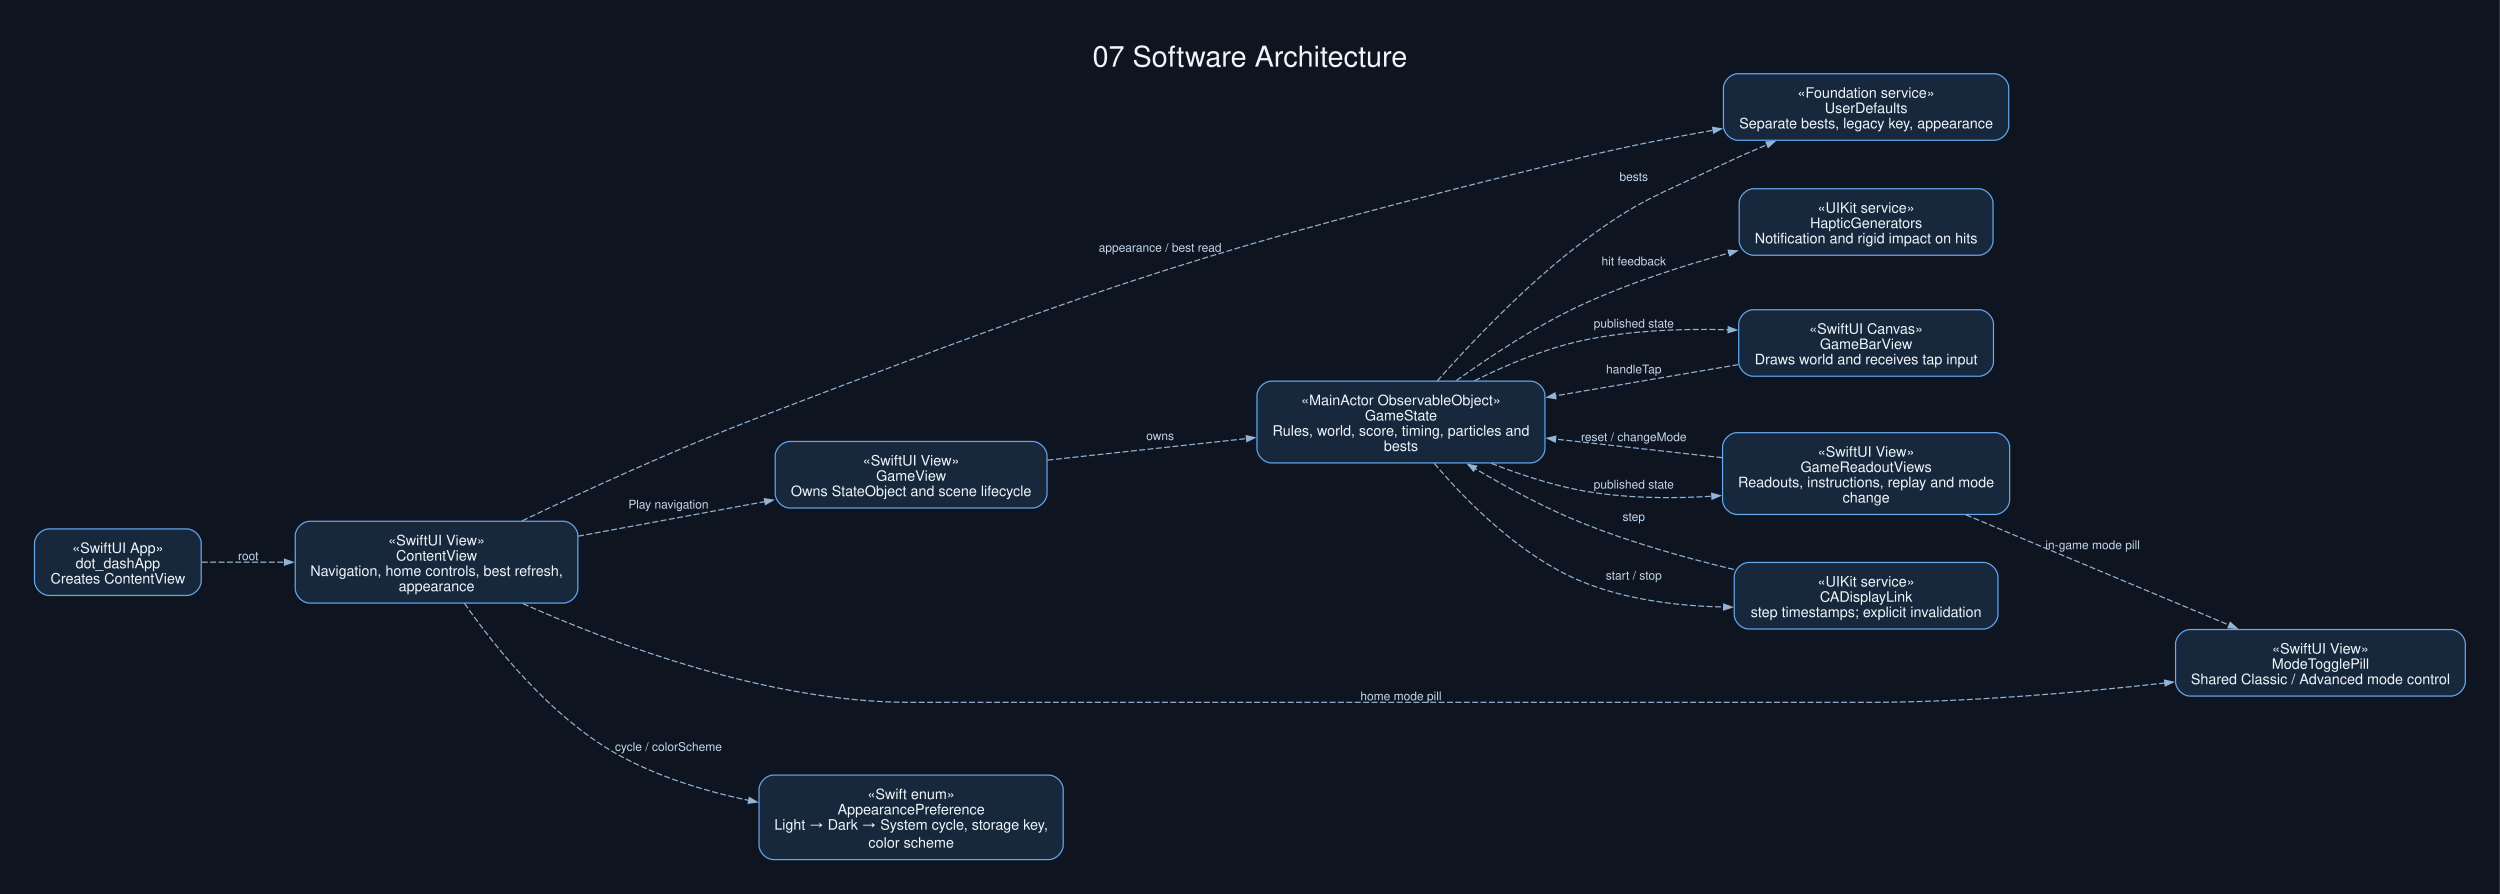
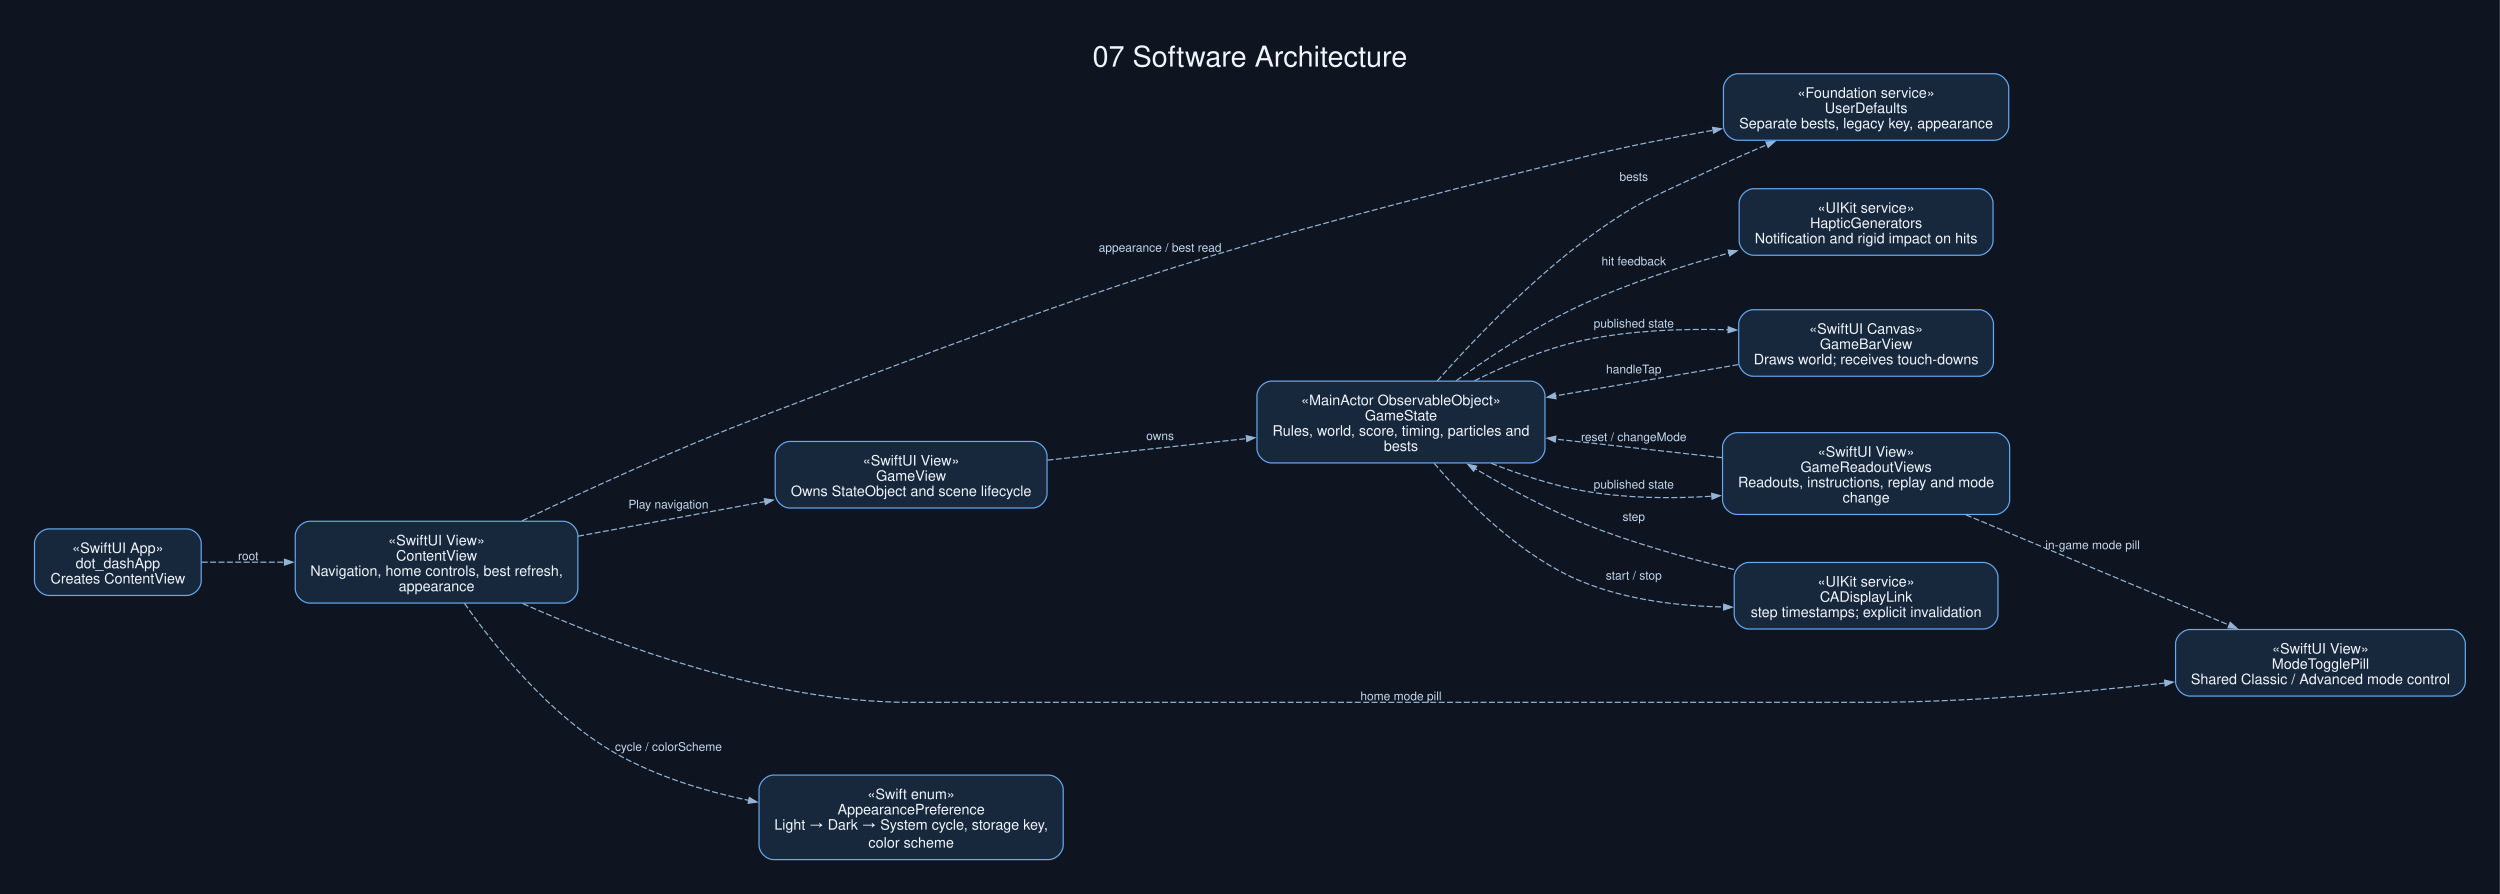
<svg xmlns="http://www.w3.org/2000/svg" width="2087pt" height="746pt" viewBox="0.00 0.00 2087.00 746.00">
  <g id="graph0" class="graph" transform="scale(1 1) rotate(0) translate(28.8 717.58)">
    <polygon fill="#0e1520" stroke="none" points="-28.8,28.8 -28.8,-717.58 2058.07,-717.58 2058.07,28.8 -28.8,28.8" />
    <text xml:space="preserve" text-anchor="middle" x="1014.64" y="-661.98" font-family="Helvetica,sans-Serif" font-size="24.00" fill="#f1f5fb">07 Software Architecture</text>
    <g id="node1" class="node">
      <path fill="#17283d" stroke="#66a9f1" d="M127.17,-276.03C127.17,-276.03 12,-276.03 12,-276.03 6,-276.03 0,-270.03 0,-264.03 0,-264.03 0,-232.5 0,-232.5 0,-226.5 6,-220.5 12,-220.5 12,-220.5 127.17,-220.5 127.17,-220.5 133.17,-220.5 139.17,-226.5 139.17,-232.5 139.17,-232.5 139.17,-264.03 139.17,-264.03 139.17,-270.03 133.17,-276.03 127.17,-276.03" />
      <text xml:space="preserve" text-anchor="middle" x="69.59" y="-255.99" font-family="Helvetica,sans-Serif" font-size="12.00" fill="#f1f5fb">«SwiftUI App»</text>
      <text xml:space="preserve" text-anchor="middle" x="69.59" y="-243.24" font-family="Helvetica,sans-Serif" font-size="12.00" fill="#f1f5fb">dot_dashApp</text>
      <text xml:space="preserve" text-anchor="middle" x="69.59" y="-230.49" font-family="Helvetica,sans-Serif" font-size="12.00" fill="#f1f5fb">Creates ContentView</text>
    </g>
    <g id="node2" class="node">
      <path fill="#17283d" stroke="#66a9f1" d="M441.59,-282.4C441.59,-282.4 229.67,-282.4 229.67,-282.4 223.67,-282.4 217.67,-276.4 217.67,-270.4 217.67,-270.4 217.67,-226.12 217.67,-226.12 217.67,-220.12 223.67,-214.12 229.67,-214.12 229.67,-214.12 441.59,-214.12 441.59,-214.12 447.59,-214.12 453.59,-220.12 453.59,-226.12 453.59,-226.12 453.59,-270.4 453.59,-270.4 453.59,-276.4 447.59,-282.4 441.59,-282.4" />
      <text xml:space="preserve" text-anchor="middle" x="335.63" y="-262.37" font-family="Helvetica,sans-Serif" font-size="12.00" fill="#f1f5fb">«SwiftUI View»</text>
      <text xml:space="preserve" text-anchor="middle" x="335.63" y="-249.61" font-family="Helvetica,sans-Serif" font-size="12.00" fill="#f1f5fb">ContentView</text>
      <text xml:space="preserve" text-anchor="middle" x="335.63" y="-236.86" font-family="Helvetica,sans-Serif" font-size="12.00" fill="#f1f5fb">Navigation, home controls, best refresh,</text>
      <text xml:space="preserve" text-anchor="middle" x="335.63" y="-224.11" font-family="Helvetica,sans-Serif" font-size="12.00" fill="#f1f5fb">appearance</text>
    </g>
    <g id="edge1" class="edge">
      <path fill="none" stroke="#93b4d7" stroke-dasharray="5,2" d="M139.61,-248.26C160.87,-248.26 184.97,-248.26 208.8,-248.26" />
      <polygon fill="#93b4d7" stroke="#93b4d7" points="208.7,-250.72 215.7,-248.27 208.7,-245.82 208.7,-250.72" />
      <text xml:space="preserve" text-anchor="middle" x="178.42" y="-250.01" font-family="Helvetica,sans-Serif" font-size="10.00" fill="#c4d8ef">root</text>
    </g>
    <g id="node3" class="node">
      <path fill="#17283d" stroke="#66a9f1" d="M833.26,-349.03C833.26,-349.03 630.34,-349.03 630.34,-349.03 624.34,-349.03 618.34,-343.03 618.34,-337.03 618.34,-337.03 618.34,-305.5 618.34,-305.5 618.34,-299.5 624.34,-293.5 630.34,-293.5 630.34,-293.5 833.26,-293.5 833.26,-293.5 839.26,-293.5 845.26,-299.5 845.26,-305.5 845.26,-305.5 845.26,-337.03 845.26,-337.03 845.26,-343.03 839.26,-349.03 833.26,-349.03" />
      <text xml:space="preserve" text-anchor="middle" x="731.8" y="-328.99" font-family="Helvetica,sans-Serif" font-size="12.00" fill="#f1f5fb">«SwiftUI View»</text>
      <text xml:space="preserve" text-anchor="middle" x="731.8" y="-316.24" font-family="Helvetica,sans-Serif" font-size="12.00" fill="#f1f5fb">GameView</text>
      <text xml:space="preserve" text-anchor="middle" x="731.8" y="-303.49" font-family="Helvetica,sans-Serif" font-size="12.00" fill="#f1f5fb">Owns StateObject and scene lifecycle</text>
    </g>
    <g id="edge2" class="edge">
      <path fill="none" stroke="#93b4d7" stroke-dasharray="5,2" d="M453.83,-269.97C503.05,-279.09 560.29,-289.69 609.9,-298.88" />
      <polygon fill="#93b4d7" stroke="#93b4d7" points="609.3,-301.25 616.63,-300.12 610.19,-296.44 609.3,-301.25" />
      <text xml:space="preserve" text-anchor="middle" x="529.22" y="-293.05" font-family="Helvetica,sans-Serif" font-size="10.00" fill="#c4d8ef">Play navigation</text>
    </g>
    <g id="node8" class="node">
      <path fill="#17283d" stroke="#66a9f1" d="M1636.1,-656.03C1636.1,-656.03 1421.93,-656.03 1421.93,-656.03 1415.93,-656.03 1409.93,-650.03 1409.93,-644.03 1409.93,-644.03 1409.93,-612.5 1409.93,-612.5 1409.93,-606.5 1415.93,-600.5 1421.93,-600.5 1421.93,-600.5 1636.1,-600.5 1636.1,-600.5 1642.1,-600.5 1648.1,-606.5 1648.1,-612.5 1648.1,-612.5 1648.1,-644.03 1648.1,-644.03 1648.1,-650.03 1642.1,-656.03 1636.1,-656.03" />
      <text xml:space="preserve" text-anchor="middle" x="1529.02" y="-635.99" font-family="Helvetica,sans-Serif" font-size="12.00" fill="#f1f5fb">«Foundation service»</text>
      <text xml:space="preserve" text-anchor="middle" x="1529.02" y="-623.24" font-family="Helvetica,sans-Serif" font-size="12.00" fill="#f1f5fb">UserDefaults</text>
      <text xml:space="preserve" text-anchor="middle" x="1529.02" y="-610.49" font-family="Helvetica,sans-Serif" font-size="12.00" fill="#f1f5fb">Separate bests, legacy key, appearance</text>
    </g>
    <g id="edge11" class="edge">
      <path fill="none" stroke="#93b4d7" stroke-dasharray="5,2" d="M407.1,-282.81C460.64,-308.38 536.48,-343.15 604.84,-369.26 904,-483.53 980.94,-509.84 1291.93,-586.26 1327.26,-594.95 1365.98,-602.6 1401.66,-608.91" />
      <polygon fill="#93b4d7" stroke="#93b4d7" points="1400.89,-611.26 1408.21,-610.05 1401.74,-606.43 1400.89,-611.26" />
      <text xml:space="preserve" text-anchor="middle" x="939.64" y="-507.47" font-family="Helvetica,sans-Serif" font-size="10.00" fill="#c4d8ef">appearance / best read</text>
    </g>
    <g id="node10" class="node">
      <path fill="#17283d" stroke="#66a9f1" d="M2017.27,-192.03C2017.27,-192.03 1799.35,-192.03 1799.35,-192.03 1793.35,-192.03 1787.35,-186.03 1787.35,-180.03 1787.35,-180.03 1787.35,-148.5 1787.35,-148.5 1787.35,-142.5 1793.35,-136.5 1799.35,-136.5 1799.35,-136.5 2017.27,-136.5 2017.27,-136.5 2023.27,-136.5 2029.27,-142.5 2029.27,-148.5 2029.27,-148.5 2029.27,-180.03 2029.27,-180.03 2029.27,-186.03 2023.27,-192.03 2017.27,-192.03" />
      <text xml:space="preserve" text-anchor="middle" x="1908.31" y="-171.99" font-family="Helvetica,sans-Serif" font-size="12.00" fill="#f1f5fb">«SwiftUI View»</text>
      <text xml:space="preserve" text-anchor="middle" x="1908.31" y="-159.24" font-family="Helvetica,sans-Serif" font-size="12.00" fill="#f1f5fb">ModeTogglePill</text>
      <text xml:space="preserve" text-anchor="middle" x="1908.31" y="-146.49" font-family="Helvetica,sans-Serif" font-size="12.00" fill="#f1f5fb">Shared Classic / Advanced mode control</text>
    </g>
    <g id="edge14" class="edge">
      <path fill="none" stroke="#93b4d7" stroke-dasharray="5,2" d="M407.76,-213.64C485.28,-179.14 613.91,-131.26 730.8,-131.26 730.8,-131.26 730.8,-131.26 1530.02,-131.26 1612.95,-131.26 1705.76,-139.28 1778.57,-147.41" />
      <polygon fill="#93b4d7" stroke="#93b4d7" points="1778.17,-149.82 1785.4,-148.18 1778.72,-144.96 1778.17,-149.82" />
      <text xml:space="preserve" text-anchor="middle" x="1140.72" y="-133.01" font-family="Helvetica,sans-Serif" font-size="10.00" fill="#c4d8ef">home mode pill</text>
    </g>
    <g id="node11" class="node">
      <path fill="#17283d" stroke="#66a9f1" d="M846.76,-70.53C846.76,-70.53 616.84,-70.53 616.84,-70.53 610.84,-70.53 604.84,-64.53 604.84,-58.53 604.84,-58.53 604.84,-12 604.84,-12 604.84,-6 610.84,0 616.84,0 616.84,0 846.76,0 846.76,0 852.76,0 858.76,-6 858.76,-12 858.76,-12 858.76,-58.53 858.76,-58.53 858.76,-64.53 852.76,-70.53 846.76,-70.53" />
      <text xml:space="preserve" text-anchor="middle" x="731.8" y="-50.49" font-family="Helvetica,sans-Serif" font-size="12.00" fill="#f1f5fb">«Swift enum»</text>
      <text xml:space="preserve" text-anchor="middle" x="731.8" y="-37.74" font-family="Helvetica,sans-Serif" font-size="12.00" fill="#f1f5fb">AppearancePreference</text>
      <text xml:space="preserve" text-anchor="middle" x="731.8" y="-24.99" font-family="Helvetica,sans-Serif" font-size="12.00" fill="#f1f5fb">Light → Dark → System cycle, storage key,</text>
      <text xml:space="preserve" text-anchor="middle" x="731.8" y="-9.99" font-family="Helvetica,sans-Serif" font-size="12.00" fill="#f1f5fb">color scheme</text>
    </g>
    <g id="edge13" class="edge">
      <path fill="none" stroke="#93b4d7" stroke-dasharray="5,2" d="M358.92,-213.9C384.67,-177.11 430.51,-119.88 484.59,-89.01 518.47,-69.68 558.62,-57.3 596.55,-49.36" />
      <polygon fill="#93b4d7" stroke="#93b4d7" points="596.75,-51.82 603.13,-48.04 595.78,-47.02 596.75,-51.82" />
      <text xml:space="preserve" text-anchor="middle" x="529.22" y="-90.76" font-family="Helvetica,sans-Serif" font-size="10.00" fill="#c4d8ef">cycle / colorScheme</text>
    </g>
    <g id="node4" class="node">
      <path fill="#17283d" stroke="#66a9f1" d="M1248.93,-399.4C1248.93,-399.4 1032.51,-399.4 1032.51,-399.4 1026.51,-399.4 1020.51,-393.4 1020.51,-387.4 1020.51,-387.4 1020.51,-343.12 1020.51,-343.12 1020.51,-337.12 1026.51,-331.12 1032.51,-331.12 1032.51,-331.12 1248.93,-331.12 1248.93,-331.12 1254.93,-331.12 1260.93,-337.12 1260.93,-343.12 1260.93,-343.12 1260.93,-387.4 1260.93,-387.4 1260.93,-393.4 1254.93,-399.4 1248.93,-399.4" />
      <text xml:space="preserve" text-anchor="middle" x="1140.72" y="-379.37" font-family="Helvetica,sans-Serif" font-size="12.00" fill="#f1f5fb">«MainActor ObservableObject»</text>
      <text xml:space="preserve" text-anchor="middle" x="1140.72" y="-366.62" font-family="Helvetica,sans-Serif" font-size="12.00" fill="#f1f5fb">GameState</text>
      <text xml:space="preserve" text-anchor="middle" x="1140.72" y="-353.87" font-family="Helvetica,sans-Serif" font-size="12.00" fill="#f1f5fb">Rules, world, score, timing, particles and</text>
      <text xml:space="preserve" text-anchor="middle" x="1140.72" y="-341.12" font-family="Helvetica,sans-Serif" font-size="12.00" fill="#f1f5fb">bests</text>
    </g>
    <g id="edge3" class="edge">
      <path fill="none" stroke="#93b4d7" stroke-dasharray="5,2" d="M845.61,-333.46C897.29,-339.05 958.78,-345.7 1012.14,-351.47" />
      <polygon fill="#93b4d7" stroke="#93b4d7" points="1011.56,-353.87 1018.78,-352.19 1012.09,-349 1011.56,-353.87" />
      <text xml:space="preserve" text-anchor="middle" x="939.64" y="-350.25" font-family="Helvetica,sans-Serif" font-size="10.00" fill="#c4d8ef">owns</text>
    </g>
    <g id="node5" class="node">
      <path fill="#17283d" stroke="#66a9f1" d="M1623.35,-459.03C1623.35,-459.03 1434.68,-459.03 1434.68,-459.03 1428.68,-459.03 1422.68,-453.03 1422.68,-447.03 1422.68,-447.03 1422.68,-415.5 1422.68,-415.5 1422.68,-409.5 1428.68,-403.5 1434.68,-403.5 1434.68,-403.5 1623.35,-403.5 1623.35,-403.5 1629.35,-403.5 1635.35,-409.5 1635.35,-415.5 1635.35,-415.5 1635.35,-447.03 1635.35,-447.03 1635.35,-453.03 1629.35,-459.03 1623.35,-459.03" />
      <text xml:space="preserve" text-anchor="middle" x="1529.02" y="-438.99" font-family="Helvetica,sans-Serif" font-size="12.00" fill="#f1f5fb">«SwiftUI Canvas»</text>
      <text xml:space="preserve" text-anchor="middle" x="1529.02" y="-426.24" font-family="Helvetica,sans-Serif" font-size="12.00" fill="#f1f5fb">GameBarView</text>
-       <text xml:space="preserve" text-anchor="middle" x="1529.02" y="-413.49" font-family="Helvetica,sans-Serif" font-size="12.00" fill="#f1f5fb">Draws world and receives tap input</text>
+       <text xml:space="preserve" text-anchor="middle" x="1529.02" y="-413.49" font-family="Helvetica,sans-Serif" font-size="12.00" fill="#f1f5fb">Draws world; receives touch-downs</text>
    </g>
    <g id="edge4" class="edge">
      <path fill="none" stroke="#93b4d7" stroke-dasharray="5,2" d="M1202.17,-399.73C1228.8,-413.01 1261.01,-426.59 1291.93,-433.26 1331.21,-441.74 1375.02,-443.43 1414.14,-442.29" />
      <polygon fill="#93b4d7" stroke="#93b4d7" points="1413.98,-444.75 1420.9,-442.06 1413.82,-439.85 1413.98,-444.75" />
      <text xml:space="preserve" text-anchor="middle" x="1335.06" y="-444.13" font-family="Helvetica,sans-Serif" font-size="10.00" fill="#c4d8ef">published state</text>
    </g>
    <g id="node6" class="node">
      <path fill="#17283d" stroke="#66a9f1" d="M1636.85,-356.4C1636.85,-356.4 1421.18,-356.4 1421.18,-356.4 1415.18,-356.4 1409.18,-350.4 1409.18,-344.4 1409.18,-344.4 1409.18,-300.12 1409.18,-300.12 1409.18,-294.12 1415.18,-288.12 1421.18,-288.12 1421.18,-288.12 1636.85,-288.12 1636.85,-288.12 1642.85,-288.12 1648.85,-294.12 1648.85,-300.12 1648.85,-300.12 1648.85,-344.4 1648.85,-344.4 1648.85,-350.4 1642.85,-356.4 1636.85,-356.4" />
      <text xml:space="preserve" text-anchor="middle" x="1529.02" y="-336.37" font-family="Helvetica,sans-Serif" font-size="12.00" fill="#f1f5fb">«SwiftUI View»</text>
      <text xml:space="preserve" text-anchor="middle" x="1529.02" y="-323.62" font-family="Helvetica,sans-Serif" font-size="12.00" fill="#f1f5fb">GameReadoutViews</text>
      <text xml:space="preserve" text-anchor="middle" x="1529.02" y="-310.87" font-family="Helvetica,sans-Serif" font-size="12.00" fill="#f1f5fb">Readouts, instructions, replay and mode</text>
      <text xml:space="preserve" text-anchor="middle" x="1529.02" y="-298.12" font-family="Helvetica,sans-Serif" font-size="12.00" fill="#f1f5fb">change</text>
    </g>
    <g id="edge5" class="edge">
      <path fill="none" stroke="#93b4d7" stroke-dasharray="5,2" d="M1216.2,-330.76C1239.89,-321.46 1266.54,-312.69 1291.93,-308.01 1326.79,-301.6 1364.99,-301.13 1400.31,-303.33" />
      <polygon fill="#93b4d7" stroke="#93b4d7" points="1400.08,-305.77 1407.23,-303.8 1400.42,-300.88 1400.08,-305.77" />
      <text xml:space="preserve" text-anchor="middle" x="1335.06" y="-309.76" font-family="Helvetica,sans-Serif" font-size="10.00" fill="#c4d8ef">published state</text>
    </g>
    <g id="node7" class="node">
      <path fill="#17283d" stroke="#66a9f1" d="M1627.1,-248.03C1627.1,-248.03 1430.93,-248.03 1430.93,-248.03 1424.93,-248.03 1418.93,-242.03 1418.93,-236.03 1418.93,-236.03 1418.93,-204.5 1418.93,-204.5 1418.93,-198.5 1424.93,-192.5 1430.93,-192.5 1430.93,-192.5 1627.1,-192.5 1627.1,-192.5 1633.1,-192.5 1639.1,-198.5 1639.1,-204.5 1639.1,-204.5 1639.1,-236.03 1639.1,-236.03 1639.1,-242.03 1633.1,-248.03 1627.1,-248.03" />
      <text xml:space="preserve" text-anchor="middle" x="1529.02" y="-227.99" font-family="Helvetica,sans-Serif" font-size="12.00" fill="#f1f5fb">«UIKit service»</text>
      <text xml:space="preserve" text-anchor="middle" x="1529.02" y="-215.24" font-family="Helvetica,sans-Serif" font-size="12.00" fill="#f1f5fb">CADisplayLink</text>
      <text xml:space="preserve" text-anchor="middle" x="1529.02" y="-202.49" font-family="Helvetica,sans-Serif" font-size="12.00" fill="#f1f5fb">step timestamps; explicit invalidation</text>
    </g>
    <g id="edge9" class="edge">
      <path fill="none" stroke="#93b4d7" stroke-dasharray="5,2" d="M1168.49,-330.79C1195.67,-298.71 1240.94,-252.84 1291.93,-232.01 1328.73,-216.99 1371.48,-211.65 1410.41,-210.82" />
      <polygon fill="#93b4d7" stroke="#93b4d7" points="1410.17,-213.27 1417.14,-210.73 1410.11,-208.37 1410.17,-213.27" />
      <text xml:space="preserve" text-anchor="middle" x="1335.06" y="-233.76" font-family="Helvetica,sans-Serif" font-size="10.00" fill="#c4d8ef">start / stop</text>
    </g>
    <g id="edge10" class="edge">
      <path fill="none" stroke="#93b4d7" stroke-dasharray="5,2" d="M1171,-399.6C1199.68,-431.93 1245.71,-480.46 1291.93,-515.26 1339.53,-551.11 1355.4,-554.61 1409.18,-580.26 1421.07,-585.94 1433.82,-591.55 1446.39,-596.83" />
      <polygon fill="#93b4d7" stroke="#93b4d7" points="1445.39,-599.07 1452.79,-599.5 1447.27,-594.55 1445.39,-599.07" />
      <text xml:space="preserve" text-anchor="middle" x="1335.06" y="-566.62" font-family="Helvetica,sans-Serif" font-size="10.00" fill="#c4d8ef">bests</text>
    </g>
    <g id="node9" class="node">
      <path fill="#17283d" stroke="#66a9f1" d="M1622.98,-560.03C1622.98,-560.03 1435.06,-560.03 1435.06,-560.03 1429.06,-560.03 1423.06,-554.03 1423.06,-548.03 1423.06,-548.03 1423.06,-516.5 1423.06,-516.5 1423.06,-510.5 1429.06,-504.5 1435.06,-504.5 1435.06,-504.5 1622.98,-504.5 1622.98,-504.5 1628.98,-504.5 1634.98,-510.5 1634.98,-516.5 1634.98,-516.5 1634.98,-548.03 1634.98,-548.03 1634.98,-554.03 1628.98,-560.03 1622.98,-560.03" />
      <text xml:space="preserve" text-anchor="middle" x="1529.02" y="-539.99" font-family="Helvetica,sans-Serif" font-size="12.00" fill="#f1f5fb">«UIKit service»</text>
      <text xml:space="preserve" text-anchor="middle" x="1529.02" y="-527.24" font-family="Helvetica,sans-Serif" font-size="12.00" fill="#f1f5fb">HapticGenerators</text>
      <text xml:space="preserve" text-anchor="middle" x="1529.02" y="-514.49" font-family="Helvetica,sans-Serif" font-size="12.00" fill="#f1f5fb">Notification and rigid impact on hits</text>
    </g>
    <g id="edge12" class="edge">
      <path fill="none" stroke="#93b4d7" stroke-dasharray="5,2" d="M1187.02,-399.88C1215.82,-420.57 1254.59,-446.09 1291.93,-463.26 1330.66,-481.09 1375.09,-495.5 1414.89,-506.46" />
      <polygon fill="#93b4d7" stroke="#93b4d7" points="1413.92,-508.73 1421.32,-508.2 1415.21,-504.01 1413.92,-508.73" />
      <text xml:space="preserve" text-anchor="middle" x="1335.06" y="-496.1" font-family="Helvetica,sans-Serif" font-size="10.00" fill="#c4d8ef">hit feedback</text>
    </g>
    <g id="edge6" class="edge">
      <path fill="none" stroke="#93b4d7" stroke-dasharray="5,2" d="M1422.4,-413.22C1375.18,-405.15 1319.09,-395.57 1269.52,-387.1" />
      <polygon fill="#93b4d7" stroke="#93b4d7" points="1270.11,-384.71 1262.79,-385.95 1269.28,-389.54 1270.11,-384.71" />
      <text xml:space="preserve" text-anchor="middle" x="1335.06" y="-405.93" font-family="Helvetica,sans-Serif" font-size="10.00" fill="#c4d8ef">handleTap</text>
    </g>
    <g id="edge7" class="edge">
      <path fill="none" stroke="#93b4d7" stroke-dasharray="5,2" d="M1409,-335.51C1364.83,-340.43 1314.56,-346.03 1269.63,-351.03" />
      <polygon fill="#93b4d7" stroke="#93b4d7" points="1269.49,-348.58 1262.8,-351.79 1270.03,-353.45 1269.49,-348.58" />
      <text xml:space="preserve" text-anchor="middle" x="1335.06" y="-349.37" font-family="Helvetica,sans-Serif" font-size="10.00" fill="#c4d8ef">reset / changeMode</text>
    </g>
    <g id="edge15" class="edge">
      <path fill="none" stroke="#93b4d7" stroke-dasharray="5,2" d="M1612.35,-287.79C1677.88,-260.35 1768.81,-222.26 1832.33,-195.66" />
      <polygon fill="#93b4d7" stroke="#93b4d7" points="1833.04,-198.03 1838.55,-193.06 1831.14,-193.51 1833.04,-198.03" />
      <text xml:space="preserve" text-anchor="middle" x="1718.1" y="-259.17" font-family="Helvetica,sans-Serif" font-size="10.00" fill="#c4d8ef">in-game mode pill</text>
    </g>
    <g id="edge8" class="edge">
      <path fill="none" stroke="#93b4d7" stroke-dasharray="5,2" d="M1418.59,-242.18C1378.06,-251.91 1332.19,-264.86 1291.93,-281.01 1261.23,-293.33 1229.02,-310.73 1202.33,-326.53" />
      <polygon fill="#93b4d7" stroke="#93b4d7" points="1201.37,-324.25 1196.61,-329.94 1203.88,-328.45 1201.37,-324.25" />
      <text xml:space="preserve" text-anchor="middle" x="1335.06" y="-282.76" font-family="Helvetica,sans-Serif" font-size="10.00" fill="#c4d8ef">step</text>
    </g>
  </g>
</svg>
